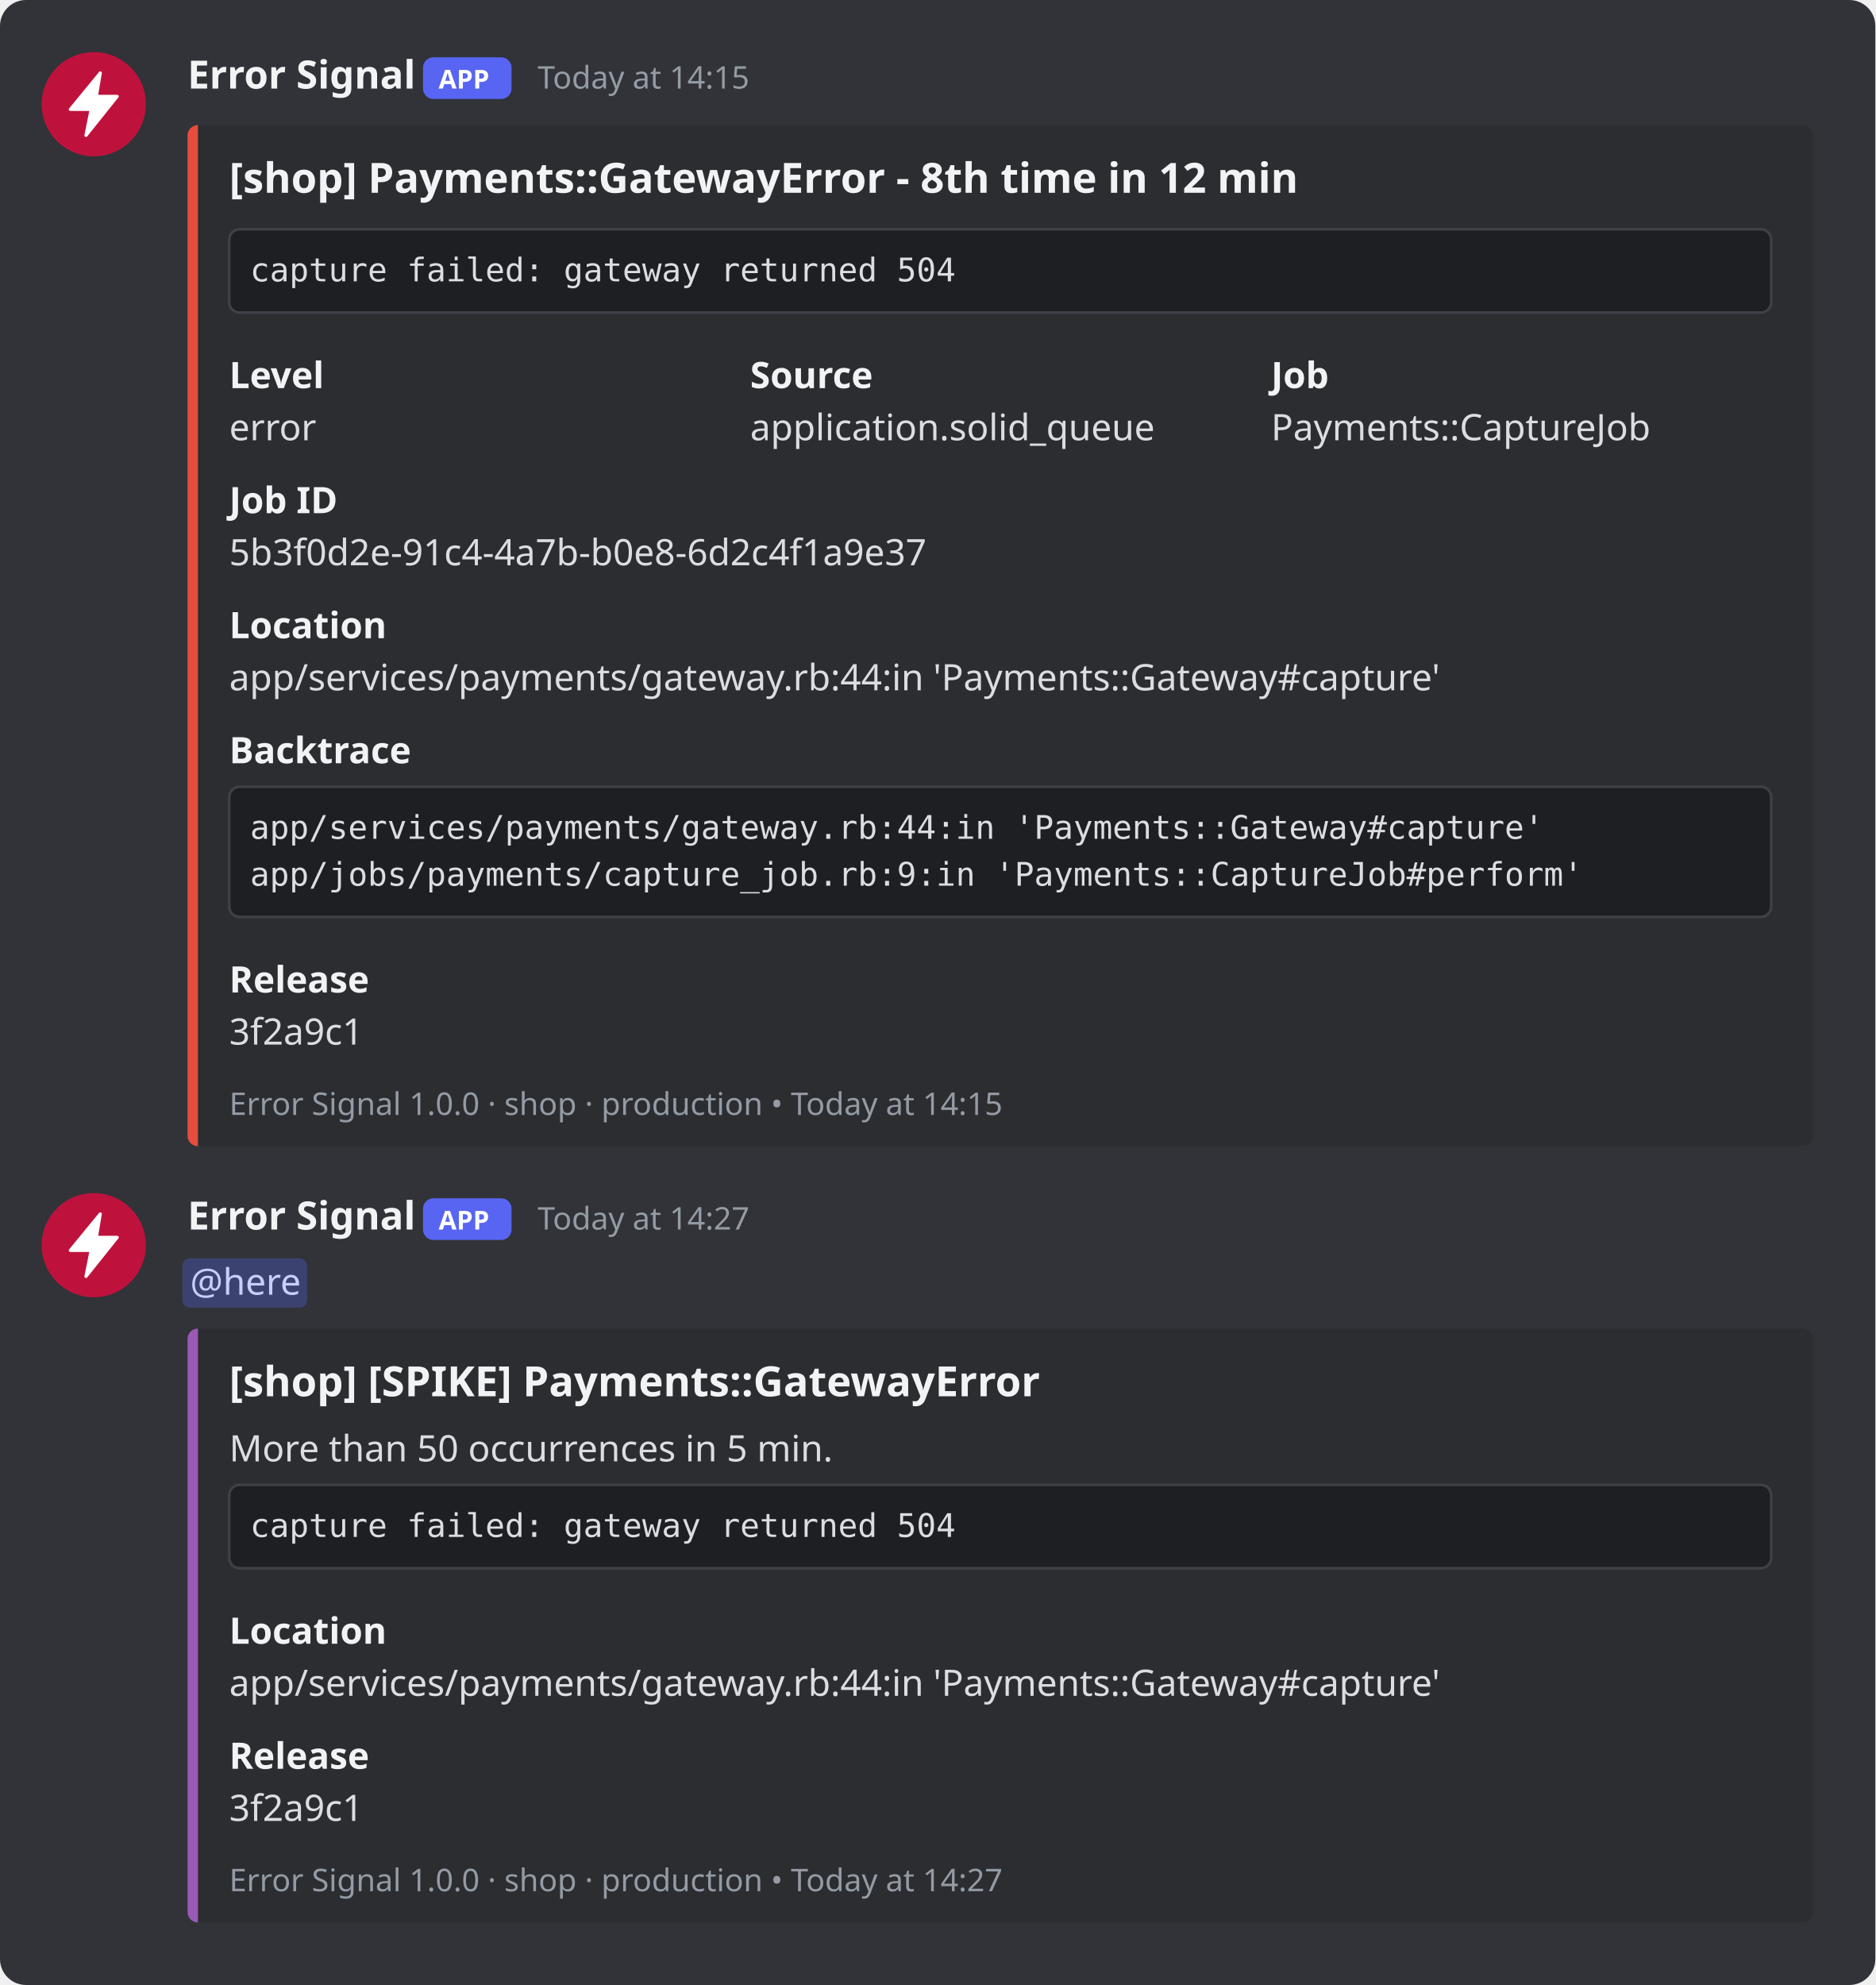
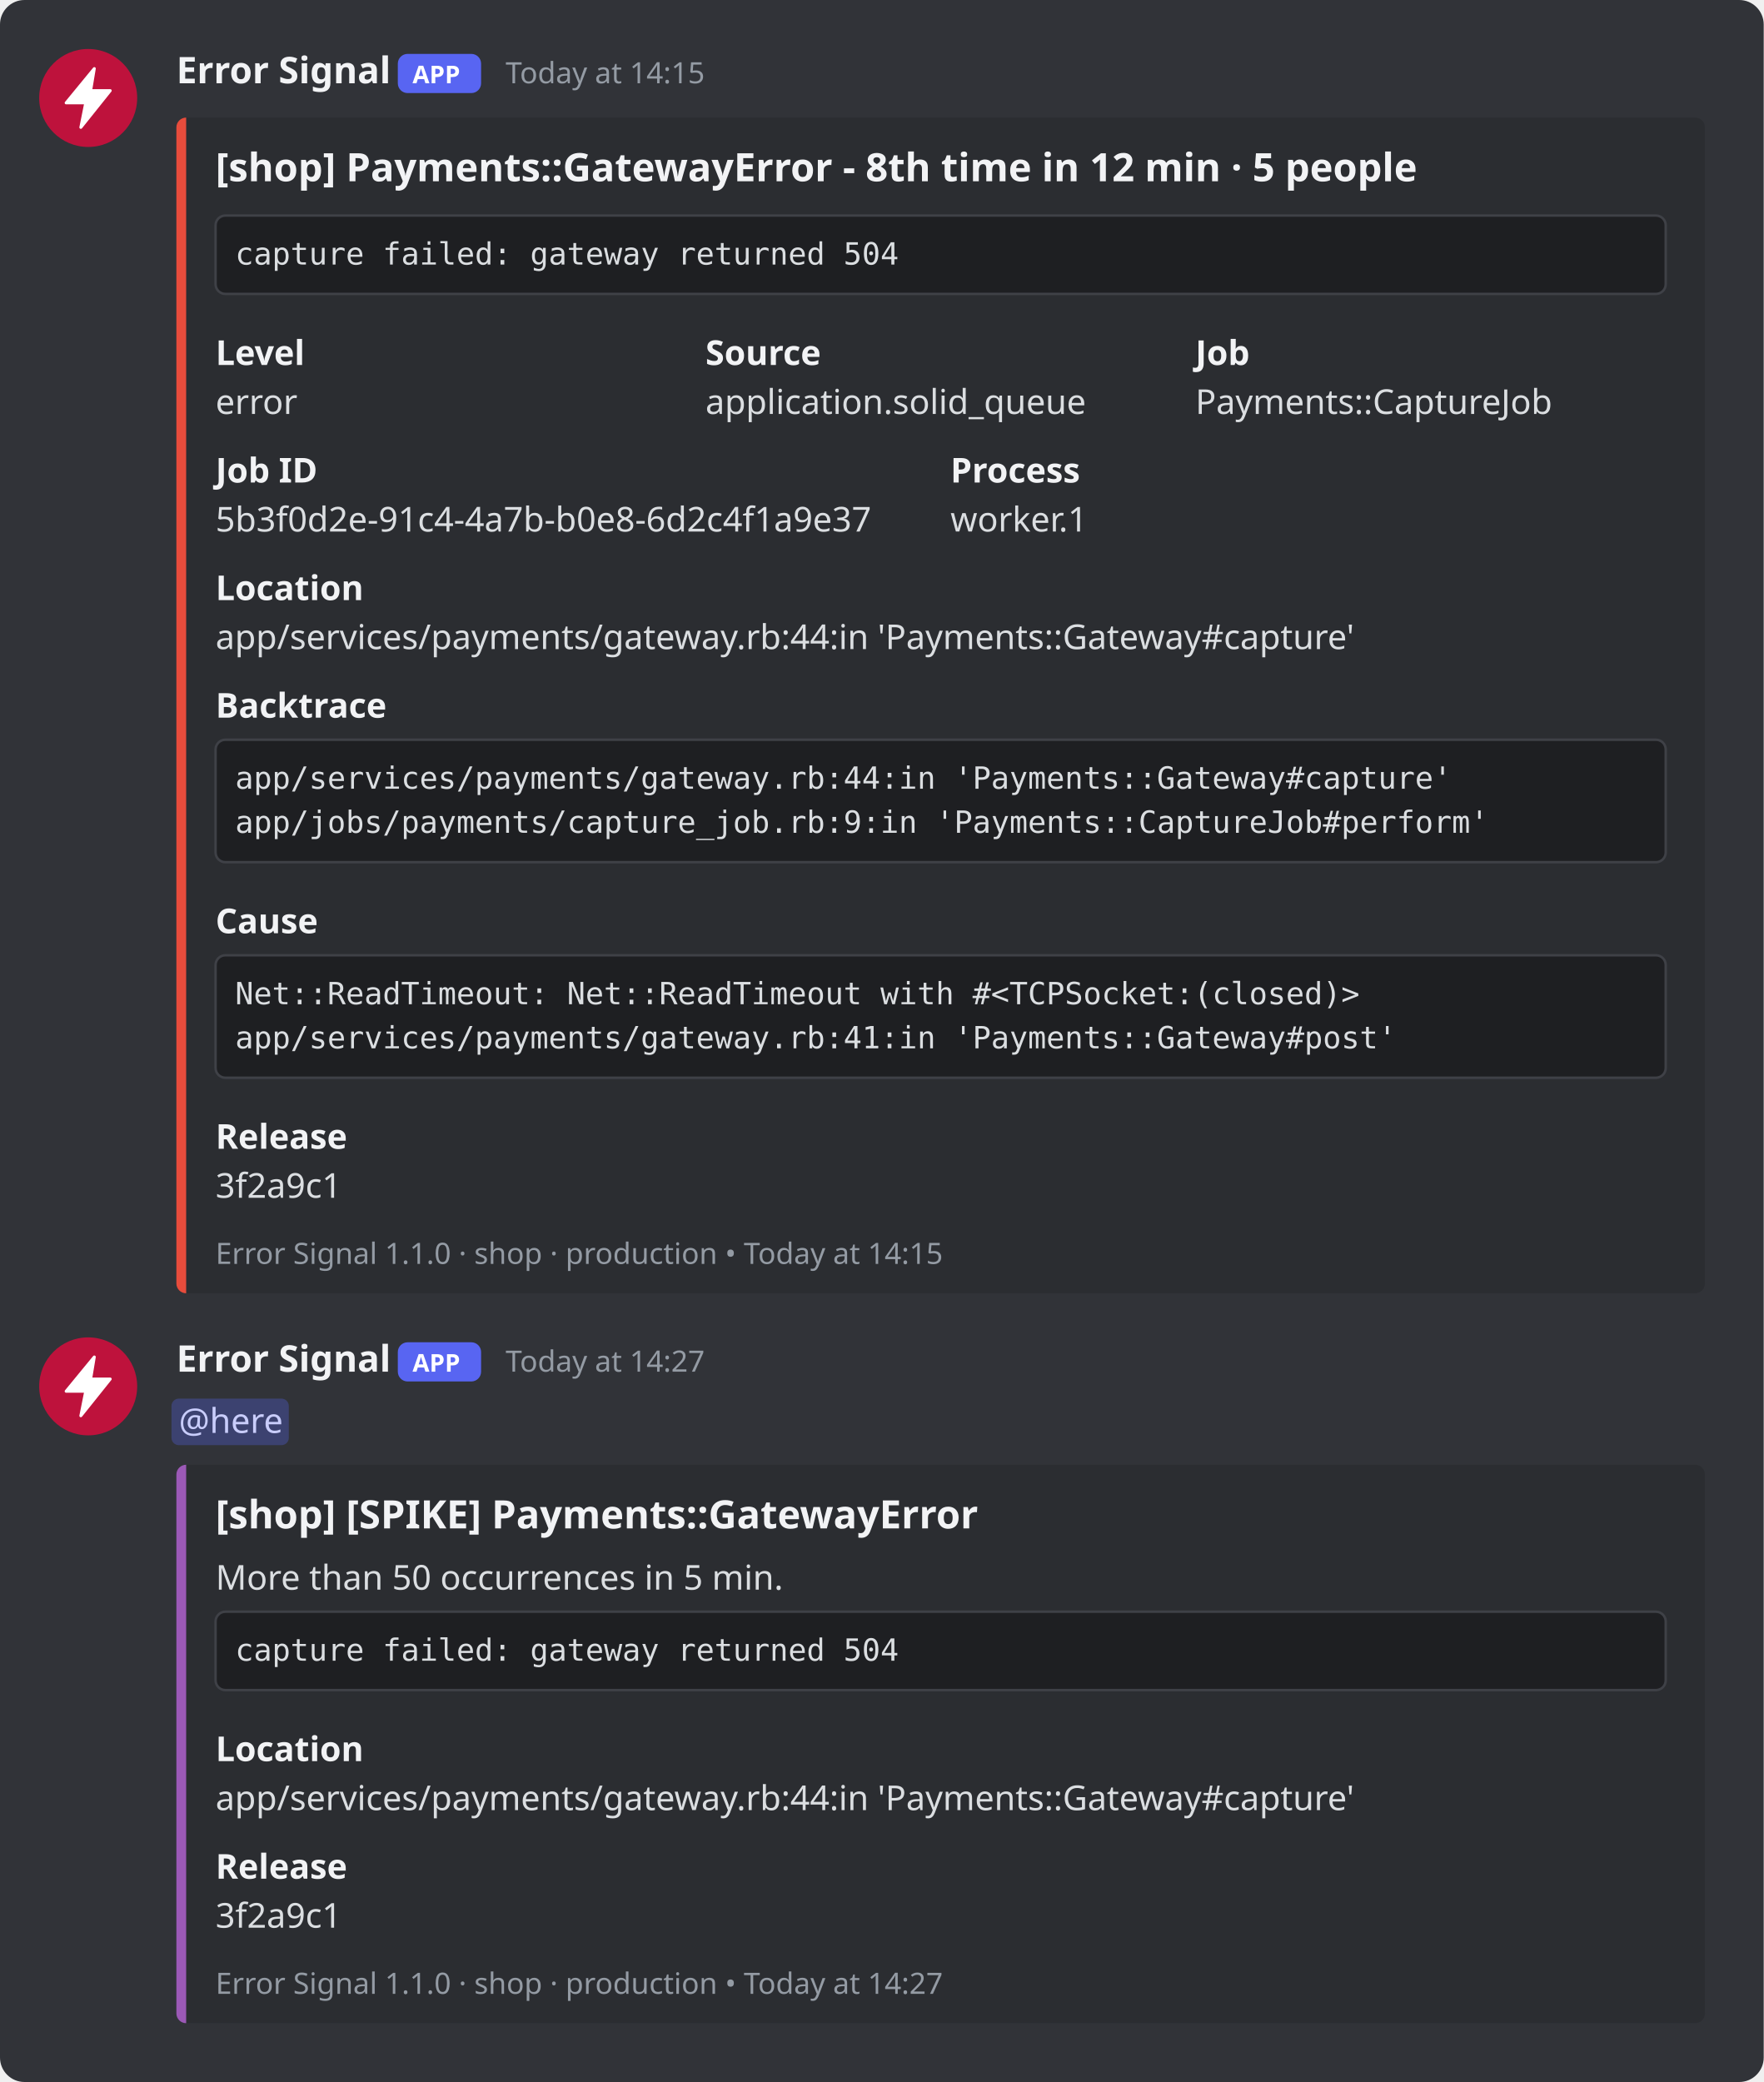
- <svg xmlns="http://www.w3.org/2000/svg" width="720" height="762" viewBox="0 0 720 762" role="img" aria-labelledby="t d">
-   <rect width="720" height="762" rx="10" fill="#313338" />
+ <svg xmlns="http://www.w3.org/2000/svg" width="720" height="850" viewBox="0 0 720 850" role="img" aria-labelledby="t d">
+   <rect width="720" height="850" rx="10" fill="#313338" />
  <circle cx="36" cy="40" r="20" fill="#be123c" />
  <path d="M38.5 28 L27 42 H35 L33 52 L45 37 H37 Z" fill="#fff" stroke="#fff" stroke-width="1.2" stroke-linejoin="round" />
  <text x="72.0" y="34.0" font-family="-apple-system, BlinkMacSystemFont, &quot;Segoe UI&quot;, &quot;Noto Sans&quot;, Helvetica, Arial, sans-serif" font-size="15" font-weight="600" fill="#f2f3f5">Error Signal</text>
  <rect x="162.4" y="22" width="34" height="16" rx="4" fill="#5865f2" />
  <text x="168.4" y="34.0" font-family="-apple-system, BlinkMacSystemFont, &quot;Segoe UI&quot;, &quot;Noto Sans&quot;, Helvetica, Arial, sans-serif" font-size="10" font-weight="700" fill="#ffffff">APP</text>
  <text x="206.4" y="34.0" font-family="-apple-system, BlinkMacSystemFont, &quot;Segoe UI&quot;, &quot;Noto Sans&quot;, Helvetica, Arial, sans-serif" font-size="12" font-weight="400" fill="#949ba4">Today at 14:15</text>
-   <rect x="72" y="48" width="624" height="392" rx="4" fill="#2b2d31" />
-   <path d="M76 48 a4 4 0 0 0 -4 4 v384 a4 4 0 0 0 4 4 z" fill="#e74c3c" />
-   <text x="88.0" y="74.0" font-family="-apple-system, BlinkMacSystemFont, &quot;Segoe UI&quot;, &quot;Noto Sans&quot;, Helvetica, Arial, sans-serif" font-size="16" font-weight="700" fill="#f2f3f5">[shop] Payments::GatewayError - 8th time in 12 min</text>
+   <rect x="72" y="48" width="624" height="480" rx="4" fill="#2b2d31" />
+   <path d="M76 48 a4 4 0 0 0 -4 4 v472 a4 4 0 0 0 4 4 z" fill="#e74c3c" />
+   <text x="88.0" y="74.0" font-family="-apple-system, BlinkMacSystemFont, &quot;Segoe UI&quot;, &quot;Noto Sans&quot;, Helvetica, Arial, sans-serif" font-size="16" font-weight="700" fill="#f2f3f5">[shop] Payments::GatewayError - 8th time in 12 min · 5 people</text>
  <rect x="88" y="88" width="592" height="32" rx="4" fill="#1e1f22" stroke="#3f4147" />
  <text x="96.0" y="108.0" font-family="ui-monospace, SFMono-Regular, Menlo, Consolas, monospace" font-size="12.5" font-weight="400" fill="#dbdee1">capture failed: gateway returned 504</text>
  <text x="88.0" y="149.0" font-family="-apple-system, BlinkMacSystemFont, &quot;Segoe UI&quot;, &quot;Noto Sans&quot;, Helvetica, Arial, sans-serif" font-size="14" font-weight="700" fill="#f2f3f5">Level</text>
  <text x="88.0" y="169.0" font-family="-apple-system, BlinkMacSystemFont, &quot;Segoe UI&quot;, &quot;Noto Sans&quot;, Helvetica, Arial, sans-serif" font-size="14" font-weight="400" fill="#dbdee1">error</text>
  <text x="288.0" y="149.0" font-family="-apple-system, BlinkMacSystemFont, &quot;Segoe UI&quot;, &quot;Noto Sans&quot;, Helvetica, Arial, sans-serif" font-size="14" font-weight="700" fill="#f2f3f5">Source</text>
  <text x="288.0" y="169.0" font-family="-apple-system, BlinkMacSystemFont, &quot;Segoe UI&quot;, &quot;Noto Sans&quot;, Helvetica, Arial, sans-serif" font-size="14" font-weight="400" fill="#dbdee1">application.solid_queue</text>
  <text x="488.0" y="149.0" font-family="-apple-system, BlinkMacSystemFont, &quot;Segoe UI&quot;, &quot;Noto Sans&quot;, Helvetica, Arial, sans-serif" font-size="14" font-weight="700" fill="#f2f3f5">Job</text>
  <text x="488.0" y="169.0" font-family="-apple-system, BlinkMacSystemFont, &quot;Segoe UI&quot;, &quot;Noto Sans&quot;, Helvetica, Arial, sans-serif" font-size="14" font-weight="400" fill="#dbdee1">Payments::CaptureJob</text>
  <text x="88.0" y="197.0" font-family="-apple-system, BlinkMacSystemFont, &quot;Segoe UI&quot;, &quot;Noto Sans&quot;, Helvetica, Arial, sans-serif" font-size="14" font-weight="700" fill="#f2f3f5">Job ID</text>
  <text x="88.0" y="217.0" font-family="-apple-system, BlinkMacSystemFont, &quot;Segoe UI&quot;, &quot;Noto Sans&quot;, Helvetica, Arial, sans-serif" font-size="14" font-weight="400" fill="#dbdee1">5b3f0d2e-91c4-4a7b-b0e8-6d2c4f1a9e37</text>
+   <text x="388.0" y="197.0" font-family="-apple-system, BlinkMacSystemFont, &quot;Segoe UI&quot;, &quot;Noto Sans&quot;, Helvetica, Arial, sans-serif" font-size="14" font-weight="700" fill="#f2f3f5">Process</text>
+   <text x="388.0" y="217.0" font-family="-apple-system, BlinkMacSystemFont, &quot;Segoe UI&quot;, &quot;Noto Sans&quot;, Helvetica, Arial, sans-serif" font-size="14" font-weight="400" fill="#dbdee1">worker.1</text>
  <text x="88.0" y="245.0" font-family="-apple-system, BlinkMacSystemFont, &quot;Segoe UI&quot;, &quot;Noto Sans&quot;, Helvetica, Arial, sans-serif" font-size="14" font-weight="700" fill="#f2f3f5">Location</text>
  <text x="88.0" y="265.0" font-family="-apple-system, BlinkMacSystemFont, &quot;Segoe UI&quot;, &quot;Noto Sans&quot;, Helvetica, Arial, sans-serif" font-size="14" font-weight="400" fill="#dbdee1">app/services/payments/gateway.rb:44:in 'Payments::Gateway#capture'</text>
  <text x="88.0" y="293.0" font-family="-apple-system, BlinkMacSystemFont, &quot;Segoe UI&quot;, &quot;Noto Sans&quot;, Helvetica, Arial, sans-serif" font-size="14" font-weight="700" fill="#f2f3f5">Backtrace</text>
  <rect x="88.0" y="302" width="592.0" height="50" rx="4" fill="#1e1f22" stroke="#3f4147" />
  <text x="96.0" y="322.0" font-family="ui-monospace, SFMono-Regular, Menlo, Consolas, monospace" font-size="12.5" font-weight="400" fill="#dbdee1">app/services/payments/gateway.rb:44:in 'Payments::Gateway#capture'</text>
  <text x="96.0" y="340.0" font-family="ui-monospace, SFMono-Regular, Menlo, Consolas, monospace" font-size="12.5" font-weight="400" fill="#dbdee1">app/jobs/payments/capture_job.rb:9:in 'Payments::CaptureJob#perform'</text>
-   <text x="88.0" y="381.0" font-family="-apple-system, BlinkMacSystemFont, &quot;Segoe UI&quot;, &quot;Noto Sans&quot;, Helvetica, Arial, sans-serif" font-size="14" font-weight="700" fill="#f2f3f5">Release</text>
-   <text x="88.0" y="401.0" font-family="-apple-system, BlinkMacSystemFont, &quot;Segoe UI&quot;, &quot;Noto Sans&quot;, Helvetica, Arial, sans-serif" font-size="14" font-weight="400" fill="#dbdee1">3f2a9c1</text>
-   <text x="88.0" y="428.0" font-family="-apple-system, BlinkMacSystemFont, &quot;Segoe UI&quot;, &quot;Noto Sans&quot;, Helvetica, Arial, sans-serif" font-size="12" font-weight="400" fill="#949ba4">Error Signal 1.0.0 · shop · production • Today at 14:15</text>
-   <circle cx="36" cy="478" r="20" fill="#be123c" />
-   <path d="M38.5 466 L27 480 H35 L33 490 L45 475 H37 Z" fill="#fff" stroke="#fff" stroke-width="1.2" stroke-linejoin="round" />
-   <text x="72.0" y="472.0" font-family="-apple-system, BlinkMacSystemFont, &quot;Segoe UI&quot;, &quot;Noto Sans&quot;, Helvetica, Arial, sans-serif" font-size="15" font-weight="600" fill="#f2f3f5">Error Signal</text>
-   <rect x="162.4" y="460" width="34" height="16" rx="4" fill="#5865f2" />
-   <text x="168.4" y="472.0" font-family="-apple-system, BlinkMacSystemFont, &quot;Segoe UI&quot;, &quot;Noto Sans&quot;, Helvetica, Arial, sans-serif" font-size="10" font-weight="700" fill="#ffffff">APP</text>
-   <text x="206.4" y="472.0" font-family="-apple-system, BlinkMacSystemFont, &quot;Segoe UI&quot;, &quot;Noto Sans&quot;, Helvetica, Arial, sans-serif" font-size="12" font-weight="400" fill="#949ba4">Today at 14:27</text>
-   <rect x="70" y="483" width="47.9" height="19" rx="3" fill="#3c4270" />
-   <text x="73.0" y="497.0" font-family="-apple-system, BlinkMacSystemFont, &quot;Segoe UI&quot;, &quot;Noto Sans&quot;, Helvetica, Arial, sans-serif" font-size="14" font-weight="500" fill="#c9cdfb">@here</text>
-   <rect x="72" y="510" width="624" height="228" rx="4" fill="#2b2d31" />
-   <path d="M76 510 a4 4 0 0 0 -4 4 v220 a4 4 0 0 0 4 4 z" fill="#9b59b6" />
-   <text x="88.0" y="536.0" font-family="-apple-system, BlinkMacSystemFont, &quot;Segoe UI&quot;, &quot;Noto Sans&quot;, Helvetica, Arial, sans-serif" font-size="16" font-weight="700" fill="#f2f3f5">[shop] [SPIKE] Payments::GatewayError</text>
-   <text x="88.0" y="561.0" font-family="-apple-system, BlinkMacSystemFont, &quot;Segoe UI&quot;, &quot;Noto Sans&quot;, Helvetica, Arial, sans-serif" font-size="14" font-weight="400" fill="#dbdee1">More than 50 occurrences in 5 min.</text>
-   <rect x="88" y="570" width="592" height="32" rx="4" fill="#1e1f22" stroke="#3f4147" />
-   <text x="96.0" y="590.0" font-family="ui-monospace, SFMono-Regular, Menlo, Consolas, monospace" font-size="12.5" font-weight="400" fill="#dbdee1">capture failed: gateway returned 504</text>
-   <text x="88.0" y="631.0" font-family="-apple-system, BlinkMacSystemFont, &quot;Segoe UI&quot;, &quot;Noto Sans&quot;, Helvetica, Arial, sans-serif" font-size="14" font-weight="700" fill="#f2f3f5">Location</text>
-   <text x="88.0" y="651.0" font-family="-apple-system, BlinkMacSystemFont, &quot;Segoe UI&quot;, &quot;Noto Sans&quot;, Helvetica, Arial, sans-serif" font-size="14" font-weight="400" fill="#dbdee1">app/services/payments/gateway.rb:44:in 'Payments::Gateway#capture'</text>
-   <text x="88.0" y="679.0" font-family="-apple-system, BlinkMacSystemFont, &quot;Segoe UI&quot;, &quot;Noto Sans&quot;, Helvetica, Arial, sans-serif" font-size="14" font-weight="700" fill="#f2f3f5">Release</text>
-   <text x="88.0" y="699.0" font-family="-apple-system, BlinkMacSystemFont, &quot;Segoe UI&quot;, &quot;Noto Sans&quot;, Helvetica, Arial, sans-serif" font-size="14" font-weight="400" fill="#dbdee1">3f2a9c1</text>
-   <text x="88.0" y="726.0" font-family="-apple-system, BlinkMacSystemFont, &quot;Segoe UI&quot;, &quot;Noto Sans&quot;, Helvetica, Arial, sans-serif" font-size="12" font-weight="400" fill="#949ba4">Error Signal 1.0.0 · shop · production • Today at 14:27</text>
+   <text x="88.0" y="381.0" font-family="-apple-system, BlinkMacSystemFont, &quot;Segoe UI&quot;, &quot;Noto Sans&quot;, Helvetica, Arial, sans-serif" font-size="14" font-weight="700" fill="#f2f3f5">Cause</text>
+   <rect x="88.0" y="390" width="592.0" height="50" rx="4" fill="#1e1f22" stroke="#3f4147" />
+   <text x="96.0" y="410.0" font-family="ui-monospace, SFMono-Regular, Menlo, Consolas, monospace" font-size="12.5" font-weight="400" fill="#dbdee1">Net::ReadTimeout: Net::ReadTimeout with #&lt;TCPSocket:(closed)&gt;</text>
+   <text x="96.0" y="428.0" font-family="ui-monospace, SFMono-Regular, Menlo, Consolas, monospace" font-size="12.5" font-weight="400" fill="#dbdee1">  app/services/payments/gateway.rb:41:in 'Payments::Gateway#post'</text>
+   <text x="88.0" y="469.0" font-family="-apple-system, BlinkMacSystemFont, &quot;Segoe UI&quot;, &quot;Noto Sans&quot;, Helvetica, Arial, sans-serif" font-size="14" font-weight="700" fill="#f2f3f5">Release</text>
+   <text x="88.0" y="489.0" font-family="-apple-system, BlinkMacSystemFont, &quot;Segoe UI&quot;, &quot;Noto Sans&quot;, Helvetica, Arial, sans-serif" font-size="14" font-weight="400" fill="#dbdee1">3f2a9c1</text>
+   <text x="88.0" y="516.0" font-family="-apple-system, BlinkMacSystemFont, &quot;Segoe UI&quot;, &quot;Noto Sans&quot;, Helvetica, Arial, sans-serif" font-size="12" font-weight="400" fill="#949ba4">Error Signal 1.1.0 · shop · production • Today at 14:15</text>
+   <circle cx="36" cy="566" r="20" fill="#be123c" />
+   <path d="M38.5 554 L27 568 H35 L33 578 L45 563 H37 Z" fill="#fff" stroke="#fff" stroke-width="1.2" stroke-linejoin="round" />
+   <text x="72.0" y="560.0" font-family="-apple-system, BlinkMacSystemFont, &quot;Segoe UI&quot;, &quot;Noto Sans&quot;, Helvetica, Arial, sans-serif" font-size="15" font-weight="600" fill="#f2f3f5">Error Signal</text>
+   <rect x="162.4" y="548" width="34" height="16" rx="4" fill="#5865f2" />
+   <text x="168.4" y="560.0" font-family="-apple-system, BlinkMacSystemFont, &quot;Segoe UI&quot;, &quot;Noto Sans&quot;, Helvetica, Arial, sans-serif" font-size="10" font-weight="700" fill="#ffffff">APP</text>
+   <text x="206.4" y="560.0" font-family="-apple-system, BlinkMacSystemFont, &quot;Segoe UI&quot;, &quot;Noto Sans&quot;, Helvetica, Arial, sans-serif" font-size="12" font-weight="400" fill="#949ba4">Today at 14:27</text>
+   <rect x="70" y="571" width="47.9" height="19" rx="3" fill="#3c4270" />
+   <text x="73.0" y="585.0" font-family="-apple-system, BlinkMacSystemFont, &quot;Segoe UI&quot;, &quot;Noto Sans&quot;, Helvetica, Arial, sans-serif" font-size="14" font-weight="500" fill="#c9cdfb">@here</text>
+   <rect x="72" y="598" width="624" height="228" rx="4" fill="#2b2d31" />
+   <path d="M76 598 a4 4 0 0 0 -4 4 v220 a4 4 0 0 0 4 4 z" fill="#9b59b6" />
+   <text x="88.0" y="624.0" font-family="-apple-system, BlinkMacSystemFont, &quot;Segoe UI&quot;, &quot;Noto Sans&quot;, Helvetica, Arial, sans-serif" font-size="16" font-weight="700" fill="#f2f3f5">[shop] [SPIKE] Payments::GatewayError</text>
+   <text x="88.0" y="649.0" font-family="-apple-system, BlinkMacSystemFont, &quot;Segoe UI&quot;, &quot;Noto Sans&quot;, Helvetica, Arial, sans-serif" font-size="14" font-weight="400" fill="#dbdee1">More than 50 occurrences in 5 min.</text>
+   <rect x="88" y="658" width="592" height="32" rx="4" fill="#1e1f22" stroke="#3f4147" />
+   <text x="96.0" y="678.0" font-family="ui-monospace, SFMono-Regular, Menlo, Consolas, monospace" font-size="12.5" font-weight="400" fill="#dbdee1">capture failed: gateway returned 504</text>
+   <text x="88.0" y="719.0" font-family="-apple-system, BlinkMacSystemFont, &quot;Segoe UI&quot;, &quot;Noto Sans&quot;, Helvetica, Arial, sans-serif" font-size="14" font-weight="700" fill="#f2f3f5">Location</text>
+   <text x="88.0" y="739.0" font-family="-apple-system, BlinkMacSystemFont, &quot;Segoe UI&quot;, &quot;Noto Sans&quot;, Helvetica, Arial, sans-serif" font-size="14" font-weight="400" fill="#dbdee1">app/services/payments/gateway.rb:44:in 'Payments::Gateway#capture'</text>
+   <text x="88.0" y="767.0" font-family="-apple-system, BlinkMacSystemFont, &quot;Segoe UI&quot;, &quot;Noto Sans&quot;, Helvetica, Arial, sans-serif" font-size="14" font-weight="700" fill="#f2f3f5">Release</text>
+   <text x="88.0" y="787.0" font-family="-apple-system, BlinkMacSystemFont, &quot;Segoe UI&quot;, &quot;Noto Sans&quot;, Helvetica, Arial, sans-serif" font-size="14" font-weight="400" fill="#dbdee1">3f2a9c1</text>
+   <text x="88.0" y="814.0" font-family="-apple-system, BlinkMacSystemFont, &quot;Segoe UI&quot;, &quot;Noto Sans&quot;, Helvetica, Arial, sans-serif" font-size="12" font-weight="400" fill="#949ba4">Error Signal 1.1.0 · shop · production • Today at 14:27</text>
</svg>
